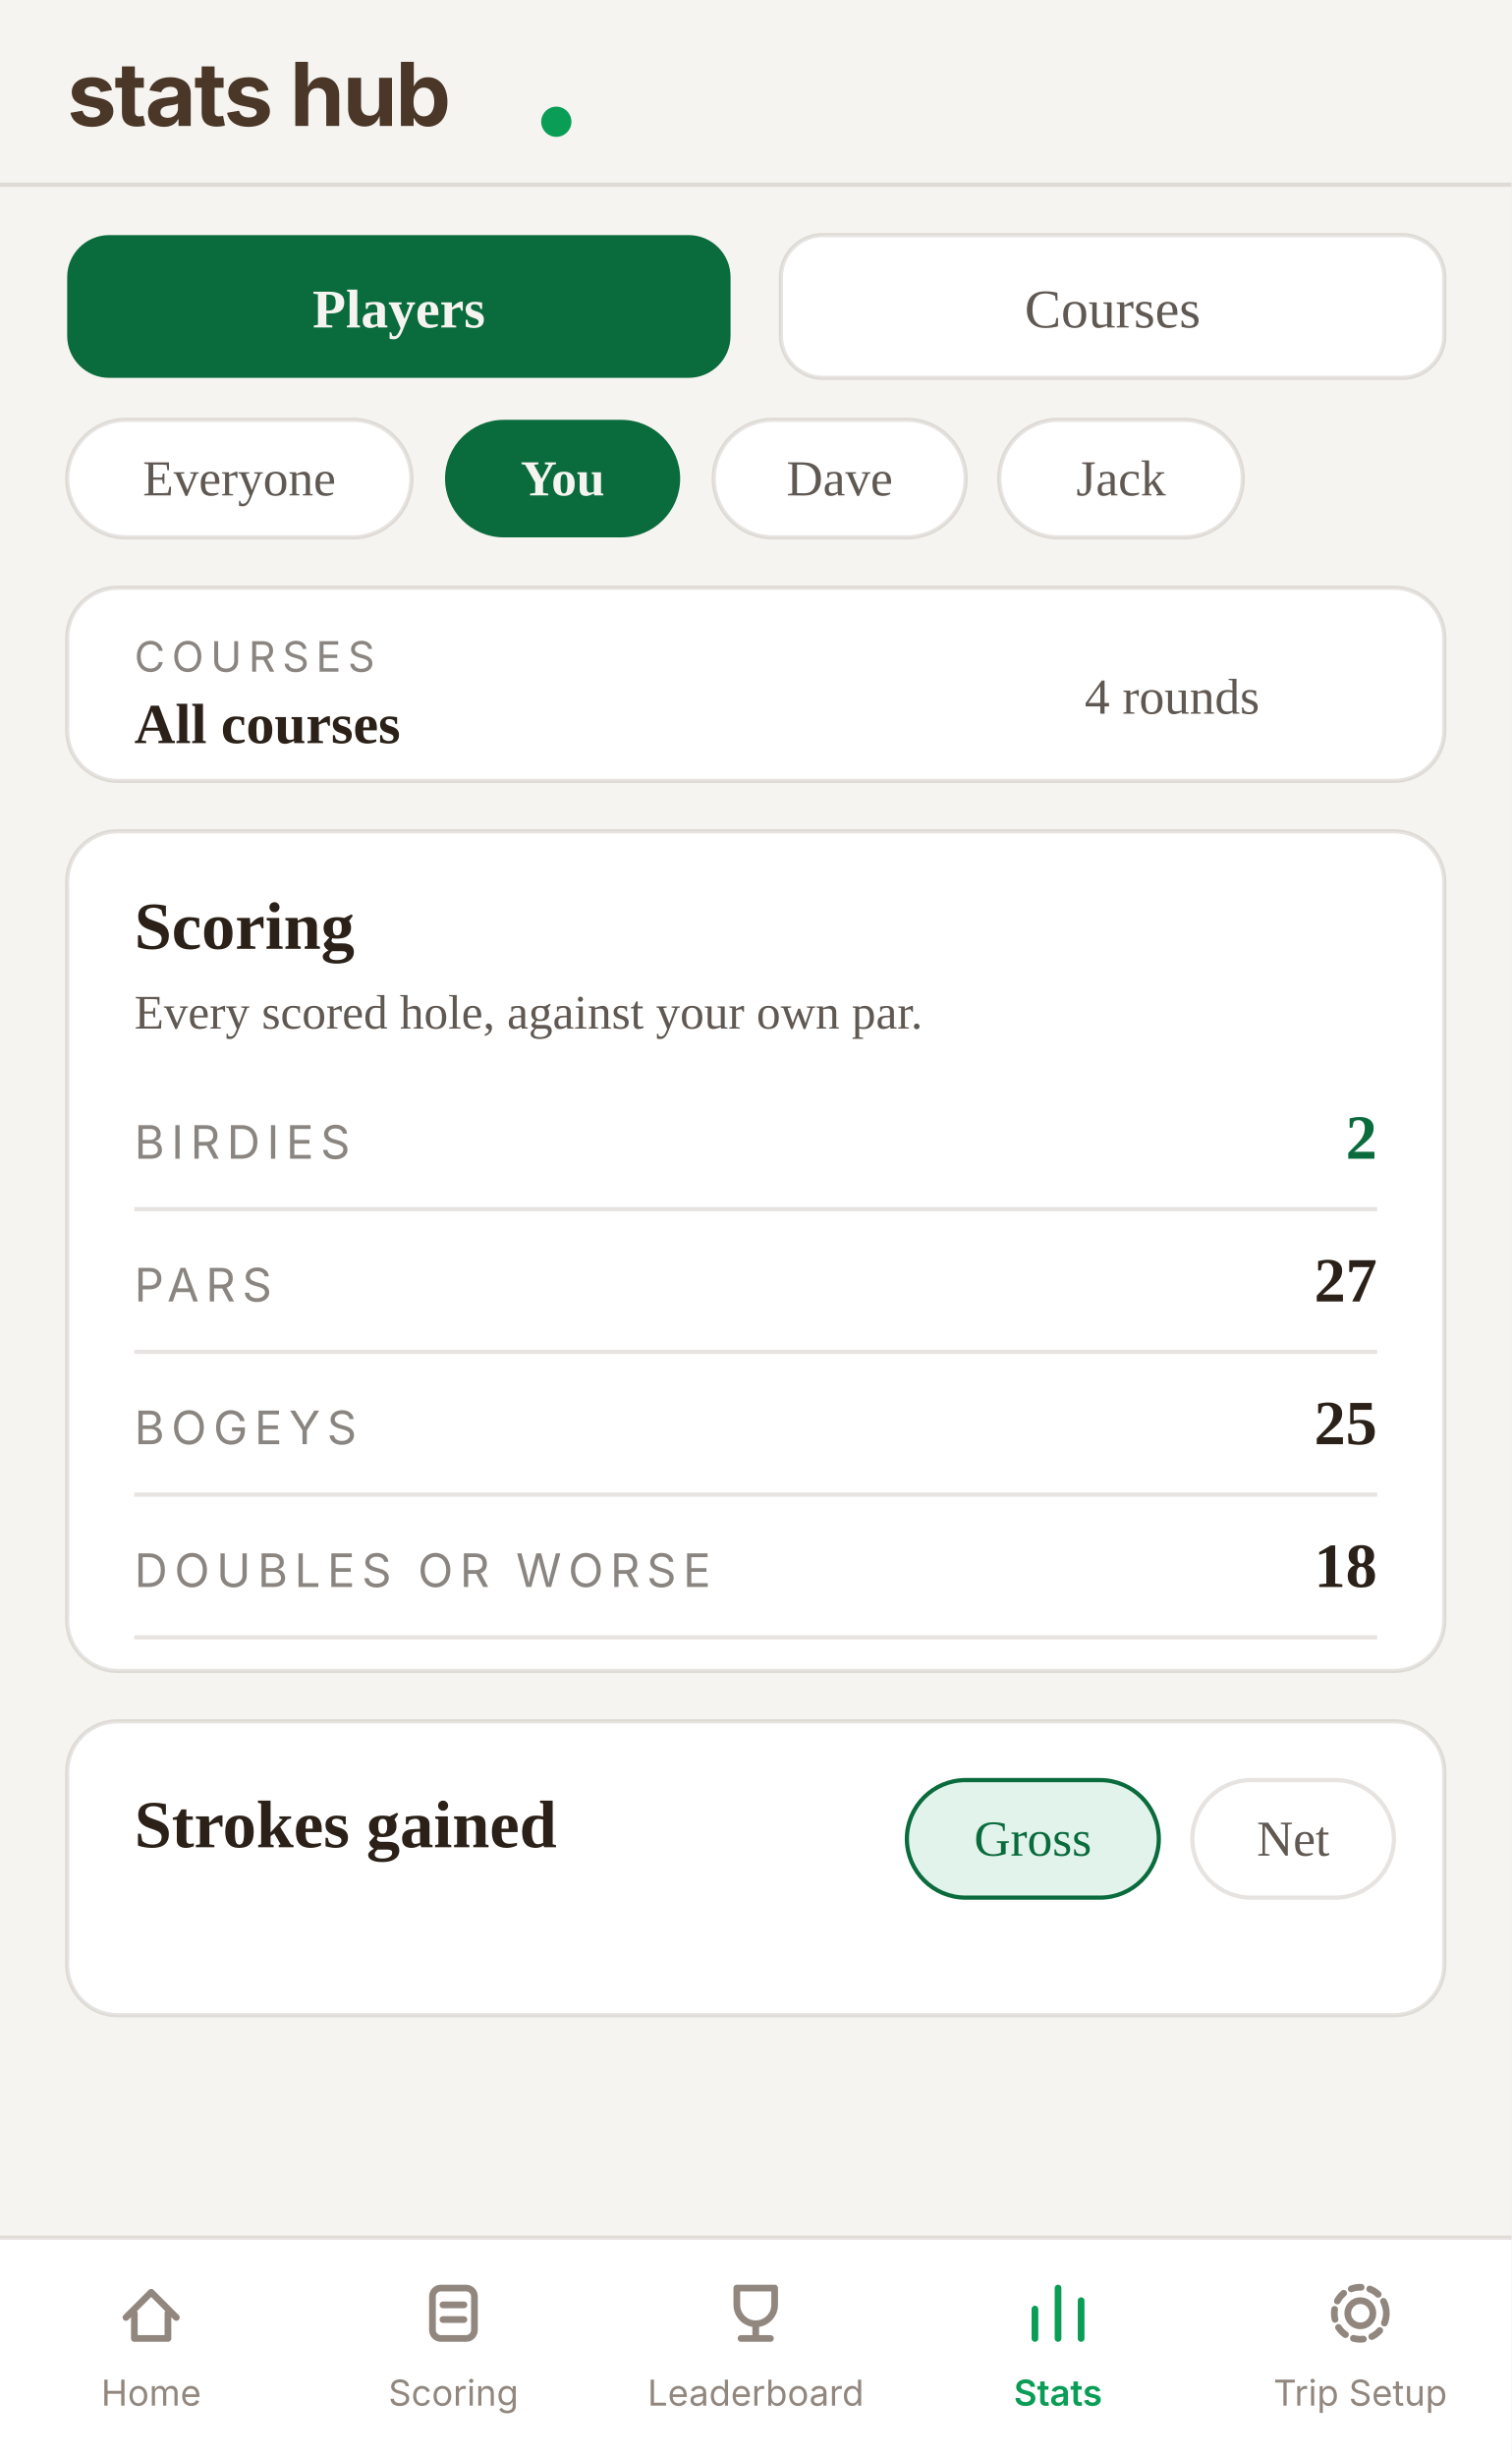
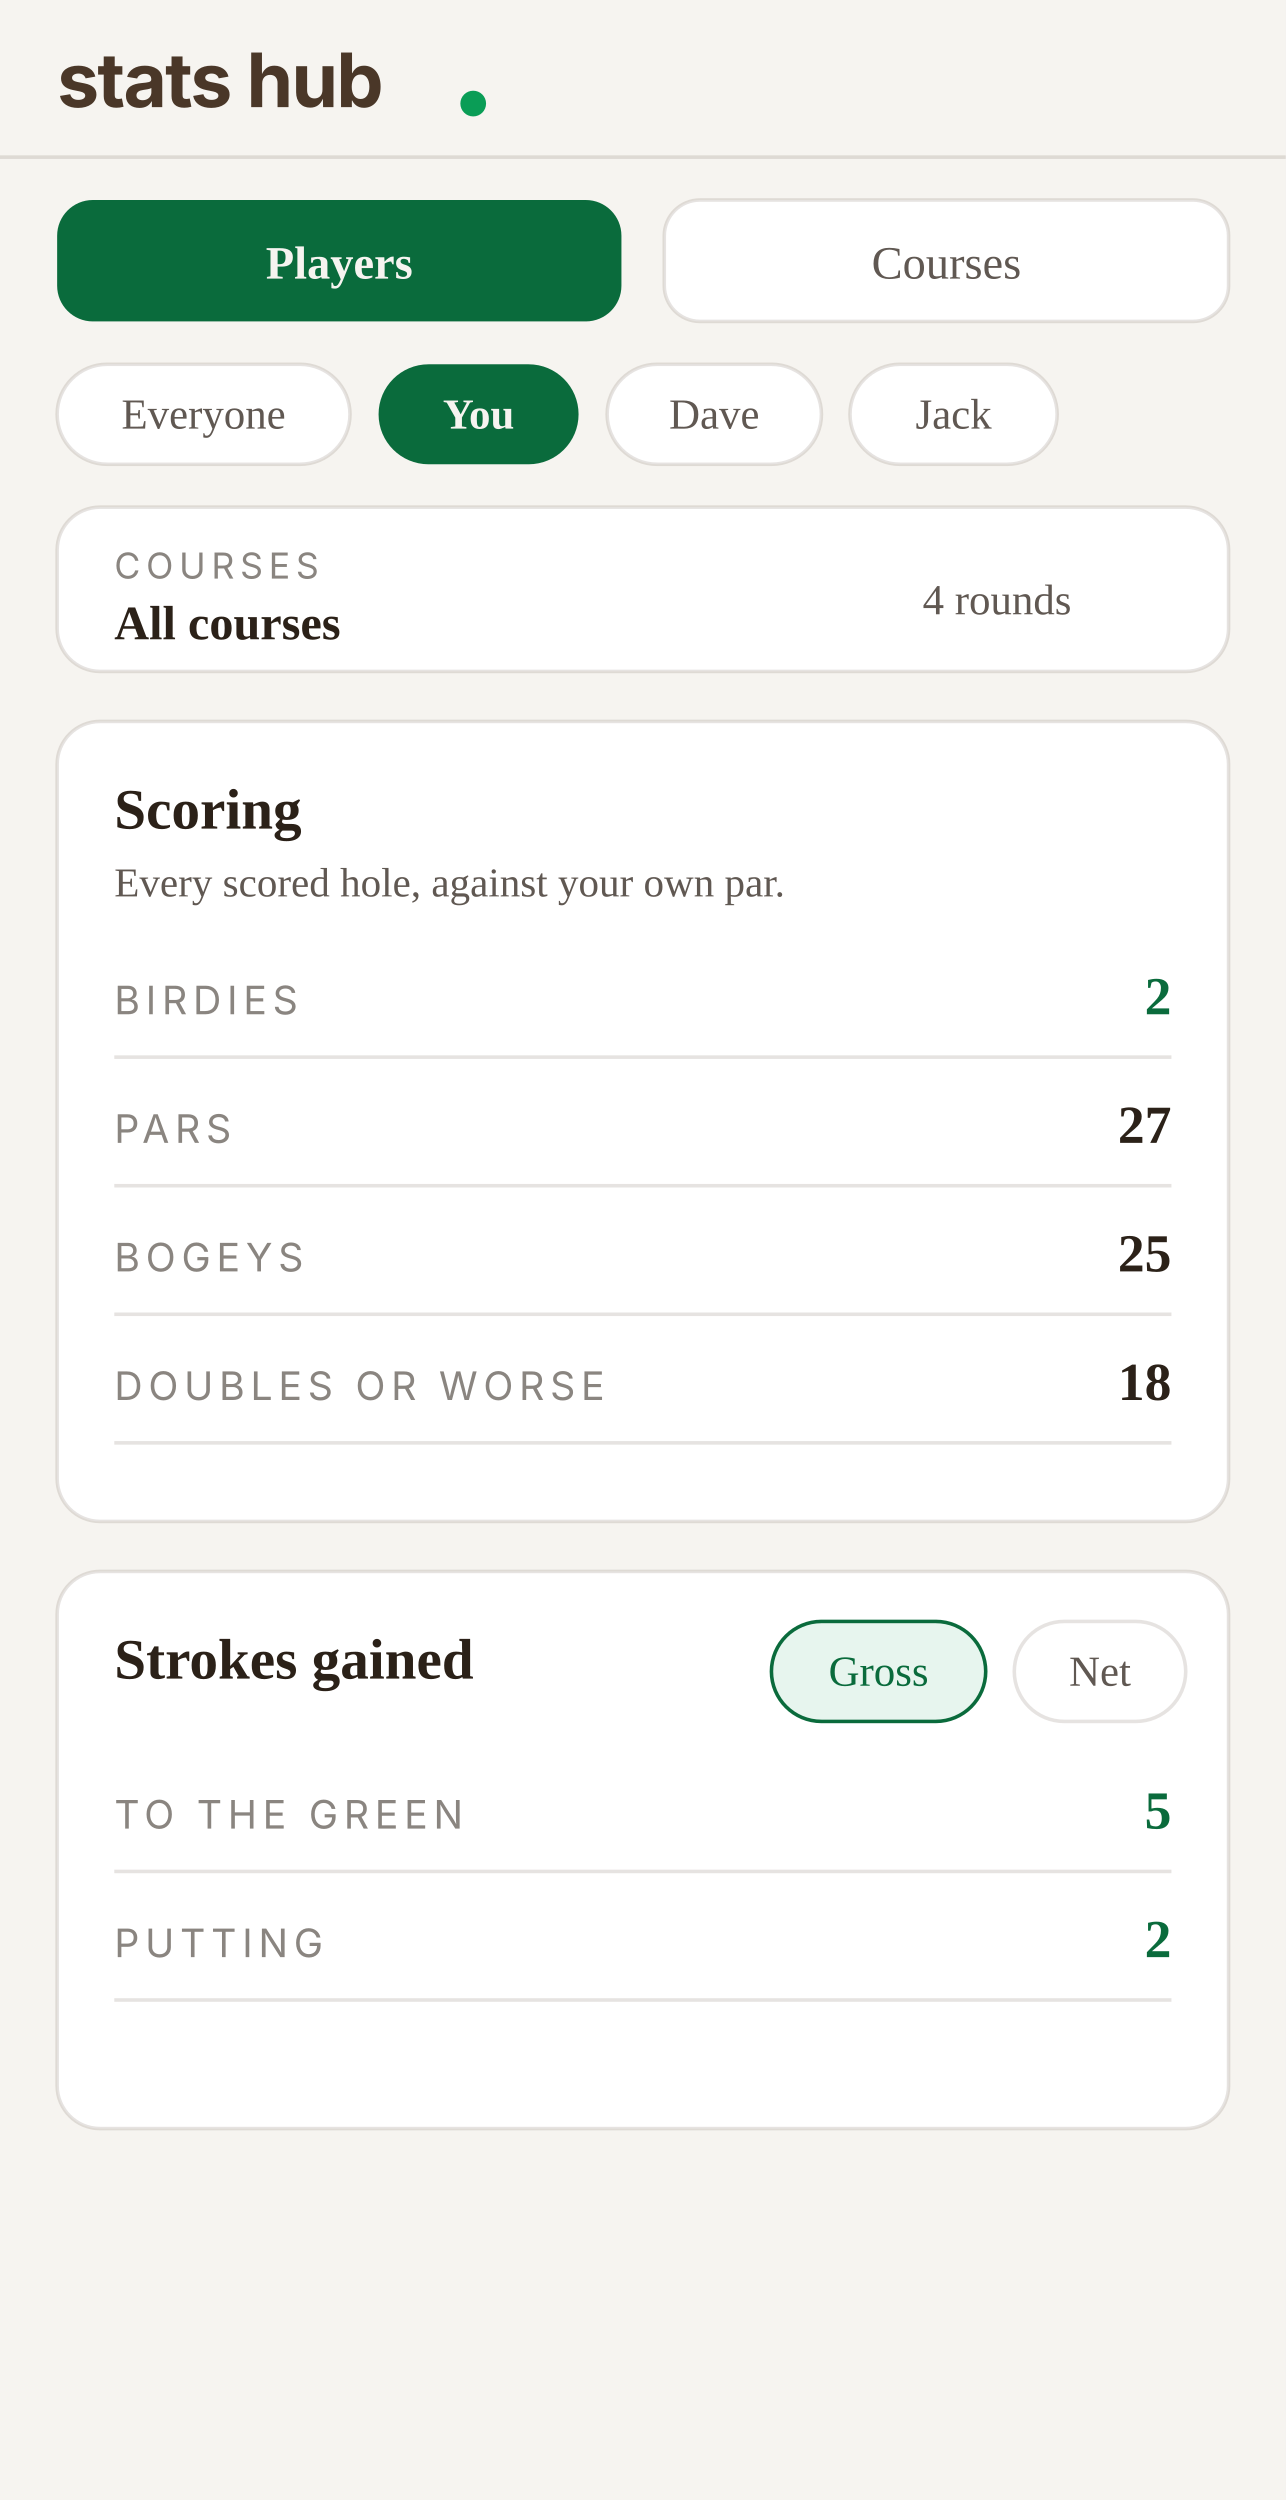
- <svg xmlns="http://www.w3.org/2000/svg" viewBox="0 0 360 585" width="360" height="585">
-   <rect width="360" height="585" fill="#F6F4F0" />
-   <rect width="360" height="44" fill="#F6F4F0" />
+ <svg xmlns="http://www.w3.org/2000/svg" viewBox="0 0 360 700" width="360" height="700">
+   <rect width="360" height="700" fill="#F6F4F0" />
  <text x="16" y="30" font-family="-apple-system,'Segoe UI',system-ui,sans-serif" font-size="21" font-weight="700" fill="#4A3728" letter-spacing="-0.5">stats hub</text>
  <circle cx="132.5" cy="29" r="3.6" fill="#0A9D56" />
  <line x1="0" y1="44" x2="360" y2="44" stroke="rgba(74,55,40,0.14)" />
  <rect x="16" y="56" width="158" height="34" rx="10" fill="#0A6B3C" />
  <text x="95" y="78" font-family="Georgia,'Times New Roman',serif" font-size="13" font-weight="700" fill="#F6F4F0" text-anchor="middle">Players</text>
  <rect x="186" y="56" width="158" height="34" rx="10" fill="#FFFFFF" stroke="rgba(74,55,40,0.14)" />
  <text x="265" y="78" font-family="Georgia,'Times New Roman',serif" font-size="13" font-weight="400" fill="rgba(43,33,24,0.75)" text-anchor="middle">Courses</text>
-   <rect x="16" y="100" width="82" height="28" rx="14" fill="#FFFFFF" stroke="rgba(74,55,40,0.14)" />
-   <text x="57" y="118" font-family="Georgia,'Times New Roman',serif" font-size="12" font-weight="400" fill="rgba(43,33,24,0.75)" text-anchor="middle">Everyone</text>
-   <rect x="106" y="100" width="56" height="28" rx="14" fill="#0A6B3C" />
-   <text x="134" y="118" font-family="Georgia,'Times New Roman',serif" font-size="12" font-weight="700" fill="#F6F4F0" text-anchor="middle">You</text>
-   <rect x="170" y="100" width="60" height="28" rx="14" fill="#FFFFFF" stroke="rgba(74,55,40,0.14)" />
-   <text x="200" y="118" font-family="Georgia,'Times New Roman',serif" font-size="12" font-weight="400" fill="rgba(43,33,24,0.75)" text-anchor="middle">Dave</text>
-   <rect x="238" y="100" width="58" height="28" rx="14" fill="#FFFFFF" stroke="rgba(74,55,40,0.14)" />
-   <text x="267" y="118" font-family="Georgia,'Times New Roman',serif" font-size="12" font-weight="400" fill="rgba(43,33,24,0.75)" text-anchor="middle">Jack</text>
-   <rect x="16" y="140" width="328" height="46" rx="12" fill="#FFFFFF" stroke="rgba(74,55,40,0.14)" />
-   <text x="32" y="160" font-family="-apple-system,'Segoe UI',system-ui,sans-serif" font-size="10" font-weight="400" fill="rgba(43,33,24,0.55)" text-anchor="start" letter-spacing="1.6">COURSES</text>
-   <text x="32" y="177" font-family="Georgia,'Times New Roman',serif" font-size="13.5" font-weight="700" fill="#2B2118" text-anchor="start">All courses</text>
-   <text x="300" y="170" font-family="Georgia,'Times New Roman',serif" font-size="12" font-weight="400" fill="rgba(43,33,24,0.75)" text-anchor="end">4 rounds</text>
-   <rect x="16" y="198" width="328" height="200" rx="12" fill="#FFFFFF" stroke="rgba(74,55,40,0.14)" />
-   <text x="32" y="226" font-family="Georgia,'Times New Roman',serif" font-size="16" font-weight="700" fill="#2B2118" text-anchor="start">Scoring</text>
-   <text x="32" y="245" font-family="Georgia,'Times New Roman',serif" font-size="11.5" font-weight="400" fill="rgba(43,33,24,0.75)" text-anchor="start">Every scored hole, against your own par.</text>
-   <text x="32" y="276" font-family="-apple-system,'Segoe UI',system-ui,sans-serif" font-size="11" font-weight="400" fill="rgba(43,33,24,0.55)" text-anchor="start" letter-spacing="1.6">BIRDIES</text>
-   <text x="328" y="276" font-family="Georgia,'Times New Roman',serif" font-size="15" font-weight="700" fill="#0A6B3C" text-anchor="end">2</text>
-   <line x1="32" y1="288" x2="328" y2="288" stroke="rgba(74,55,40,0.14)" />
-   <text x="32" y="310" font-family="-apple-system,'Segoe UI',system-ui,sans-serif" font-size="11" font-weight="400" fill="rgba(43,33,24,0.55)" text-anchor="start" letter-spacing="1.6">PARS</text>
-   <text x="328" y="310" font-family="Georgia,'Times New Roman',serif" font-size="15" font-weight="700" fill="#2B2118" text-anchor="end">27</text>
-   <line x1="32" y1="322" x2="328" y2="322" stroke="rgba(74,55,40,0.14)" />
-   <text x="32" y="344" font-family="-apple-system,'Segoe UI',system-ui,sans-serif" font-size="11" font-weight="400" fill="rgba(43,33,24,0.55)" text-anchor="start" letter-spacing="1.6">BOGEYS</text>
-   <text x="328" y="344" font-family="Georgia,'Times New Roman',serif" font-size="15" font-weight="700" fill="#2B2118" text-anchor="end">25</text>
-   <line x1="32" y1="356" x2="328" y2="356" stroke="rgba(74,55,40,0.14)" />
-   <text x="32" y="378" font-family="-apple-system,'Segoe UI',system-ui,sans-serif" font-size="11" font-weight="400" fill="rgba(43,33,24,0.55)" text-anchor="start" letter-spacing="1.6">DOUBLES OR WORSE</text>
-   <text x="328" y="378" font-family="Georgia,'Times New Roman',serif" font-size="15" font-weight="700" fill="#2B2118" text-anchor="end">18</text>
-   <line x1="32" y1="390" x2="328" y2="390" stroke="rgba(74,55,40,0.14)" />
-   <rect x="16" y="410" width="328" height="70" rx="12" fill="#FFFFFF" stroke="rgba(74,55,40,0.14)" />
-   <text x="32" y="440" font-family="Georgia,'Times New Roman',serif" font-size="16" font-weight="700" fill="#2B2118" text-anchor="start">Strokes gained</text>
-   <rect x="216" y="424" width="60" height="28" rx="14" fill="rgba(10,157,86,0.12)" stroke="#0A6B3C" />
-   <text x="246" y="442" font-family="Georgia,'Times New Roman',serif" font-size="12" font-weight="400" fill="#0A6B3C" text-anchor="middle">Gross</text>
-   <rect x="284" y="424" width="48" height="28" rx="14" fill="#FFFFFF" stroke="rgba(74,55,40,0.14)" />
-   <text x="308" y="442" font-family="Georgia,'Times New Roman',serif" font-size="12" font-weight="400" fill="rgba(43,33,24,0.75)" text-anchor="middle">Net</text>
-   <rect y="533" width="360" height="52" fill="#FFFFFF" />
-   <line x1="0" y1="533" x2="360" y2="533" stroke="rgba(74,55,40,0.14)" />
-   <path d="M30 552 L36 546 L42 552 M32 551 V557 H40 V551" stroke="rgba(74,55,40,0.6)" stroke-width="1.6" fill="none" stroke-linecap="round" stroke-linejoin="round" />
-   <text x="36" y="573" text-anchor="middle" font-family="-apple-system,'Segoe UI',system-ui,sans-serif" font-size="8.5" font-weight="400" fill="rgba(74,55,40,0.6)">Home</text>
-   <rect x="103" y="545" width="10" height="12" rx="2" stroke="rgba(74,55,40,0.6)" stroke-width="1.6" fill="none" stroke-linecap="round" stroke-linejoin="round" />
-   <line x1="105.5" y1="549" x2="110.5" y2="549" stroke="rgba(74,55,40,0.6)" stroke-width="1.6" fill="none" stroke-linecap="round" stroke-linejoin="round" />
-   <line x1="105.5" y1="552.5" x2="110.5" y2="552.5" stroke="rgba(74,55,40,0.6)" stroke-width="1.6" fill="none" stroke-linecap="round" stroke-linejoin="round" />
-   <text x="108" y="573" text-anchor="middle" font-family="-apple-system,'Segoe UI',system-ui,sans-serif" font-size="8.5" font-weight="400" fill="rgba(74,55,40,0.6)">Scoring</text>
-   <path d="M175.5 545 H184.5 V549 A4.5 4.5 0 0 1 175.5 549 Z M180 553.5 V556 M176.5 557 H183.5" stroke="rgba(74,55,40,0.6)" stroke-width="1.6" fill="none" stroke-linecap="round" stroke-linejoin="round" />
-   <text x="180" y="573" text-anchor="middle" font-family="-apple-system,'Segoe UI',system-ui,sans-serif" font-size="8.5" font-weight="400" fill="rgba(74,55,40,0.6)">Leaderboard</text>
-   <path d="M246.5 557 V550 M252 557 V545 M257.5 557 V548" stroke="#0A9D56" stroke-width="1.6" fill="none" stroke-linecap="round" stroke-linejoin="round" />
-   <text x="252" y="573" text-anchor="middle" font-family="-apple-system,'Segoe UI',system-ui,sans-serif" font-size="8.5" font-weight="600" fill="#0A9D56">Stats</text>
-   <circle cx="324" cy="551" r="3" stroke="rgba(74,55,40,0.6)" stroke-width="1.6" fill="none" stroke-linecap="round" stroke-linejoin="round" />
-   <circle cx="324" cy="551" r="6.2" stroke="rgba(74,55,40,0.6)" stroke-width="1.6" fill="none" stroke-linecap="round" stroke-linejoin="round" stroke-dasharray="2.4 2.1" />
-   <text x="324" y="573" text-anchor="middle" font-family="-apple-system,'Segoe UI',system-ui,sans-serif" font-size="8.5" font-weight="400" fill="rgba(74,55,40,0.6)">Trip Setup</text>
+   <rect x="16" y="102" width="82" height="28" rx="14" fill="#FFFFFF" stroke="rgba(74,55,40,0.14)" />
+   <text x="57" y="120" font-family="Georgia,'Times New Roman',serif" font-size="12" font-weight="400" fill="rgba(43,33,24,0.75)" text-anchor="middle">Everyone</text>
+   <rect x="106" y="102" width="56" height="28" rx="14" fill="#0A6B3C" />
+   <text x="134" y="120" font-family="Georgia,'Times New Roman',serif" font-size="12" font-weight="700" fill="#F6F4F0" text-anchor="middle">You</text>
+   <rect x="170" y="102" width="60" height="28" rx="14" fill="#FFFFFF" stroke="rgba(74,55,40,0.14)" />
+   <text x="200" y="120" font-family="Georgia,'Times New Roman',serif" font-size="12" font-weight="400" fill="rgba(43,33,24,0.75)" text-anchor="middle">Dave</text>
+   <rect x="238" y="102" width="58" height="28" rx="14" fill="#FFFFFF" stroke="rgba(74,55,40,0.14)" />
+   <text x="267" y="120" font-family="Georgia,'Times New Roman',serif" font-size="12" font-weight="400" fill="rgba(43,33,24,0.75)" text-anchor="middle">Jack</text>
+   <rect x="16" y="142" width="328" height="46" rx="12" fill="#FFFFFF" stroke="rgba(74,55,40,0.14)" />
+   <text x="32" y="162" font-family="-apple-system,'Segoe UI',system-ui,sans-serif" font-size="10" font-weight="400" fill="rgba(43,33,24,0.55)" text-anchor="start" letter-spacing="1.6">COURSES</text>
+   <text x="32" y="179" font-family="Georgia,'Times New Roman',serif" font-size="13.5" font-weight="700" fill="#2B2118" text-anchor="start">All courses</text>
+   <text x="300" y="172" font-family="Georgia,'Times New Roman',serif" font-size="12" font-weight="400" fill="rgba(43,33,24,0.75)" text-anchor="end">4 rounds</text>
+   <rect x="16" y="202" width="328" height="224" rx="12" fill="#FFFFFF" stroke="rgba(74,55,40,0.14)" />
+   <text x="32" y="232" font-family="Georgia,'Times New Roman',serif" font-size="16" font-weight="700" fill="#2B2118" text-anchor="start">Scoring</text>
+   <text x="32" y="251" font-family="Georgia,'Times New Roman',serif" font-size="11.5" font-weight="400" fill="rgba(43,33,24,0.75)" text-anchor="start">Every scored hole, against your own par.</text>
+   <text x="32" y="284" font-family="-apple-system,'Segoe UI',system-ui,sans-serif" font-size="11" font-weight="400" fill="rgba(43,33,24,0.55)" text-anchor="start" letter-spacing="1.6">BIRDIES</text>
+   <text x="328" y="284" font-family="Georgia,'Times New Roman',serif" font-size="15" font-weight="700" fill="#0A6B3C" text-anchor="end">2</text>
+   <line x1="32" y1="296" x2="328" y2="296" stroke="rgba(74,55,40,0.14)" />
+   <text x="32" y="320" font-family="-apple-system,'Segoe UI',system-ui,sans-serif" font-size="11" font-weight="400" fill="rgba(43,33,24,0.55)" text-anchor="start" letter-spacing="1.6">PARS</text>
+   <text x="328" y="320" font-family="Georgia,'Times New Roman',serif" font-size="15" font-weight="700" fill="#2B2118" text-anchor="end">27</text>
+   <line x1="32" y1="332" x2="328" y2="332" stroke="rgba(74,55,40,0.14)" />
+   <text x="32" y="356" font-family="-apple-system,'Segoe UI',system-ui,sans-serif" font-size="11" font-weight="400" fill="rgba(43,33,24,0.55)" text-anchor="start" letter-spacing="1.6">BOGEYS</text>
+   <text x="328" y="356" font-family="Georgia,'Times New Roman',serif" font-size="15" font-weight="700" fill="#2B2118" text-anchor="end">25</text>
+   <line x1="32" y1="368" x2="328" y2="368" stroke="rgba(74,55,40,0.14)" />
+   <text x="32" y="392" font-family="-apple-system,'Segoe UI',system-ui,sans-serif" font-size="11" font-weight="400" fill="rgba(43,33,24,0.55)" text-anchor="start" letter-spacing="1.6">DOUBLES OR WORSE</text>
+   <text x="328" y="392" font-family="Georgia,'Times New Roman',serif" font-size="15" font-weight="700" fill="#2B2118" text-anchor="end">18</text>
+   <line x1="32" y1="404" x2="328" y2="404" stroke="rgba(74,55,40,0.14)" />
+   <rect x="16" y="440" width="328" height="156" rx="12" fill="#FFFFFF" stroke="rgba(74,55,40,0.14)" />
+   <text x="32" y="470" font-family="Georgia,'Times New Roman',serif" font-size="16" font-weight="700" fill="#2B2118" text-anchor="start">Strokes gained</text>
+   <rect x="216" y="454" width="60" height="28" rx="14" fill="rgba(10,157,86,0.10)" stroke="#0A6B3C" />
+   <text x="246" y="472" font-family="Georgia,'Times New Roman',serif" font-size="12" font-weight="400" fill="#0A6B3C" text-anchor="middle">Gross</text>
+   <rect x="284" y="454" width="48" height="28" rx="14" fill="#FFFFFF" stroke="rgba(74,55,40,0.14)" />
+   <text x="308" y="472" font-family="Georgia,'Times New Roman',serif" font-size="12" font-weight="400" fill="rgba(43,33,24,0.75)" text-anchor="middle">Net</text>
+   <text x="32" y="512" font-family="-apple-system,'Segoe UI',system-ui,sans-serif" font-size="11" font-weight="400" fill="rgba(43,33,24,0.55)" text-anchor="start" letter-spacing="1.6">TO THE GREEN</text>
+   <text x="328" y="512" font-family="Georgia,'Times New Roman',serif" font-size="15" font-weight="700" fill="#0A6B3C" text-anchor="end">5</text>
+   <line x1="32" y1="524" x2="328" y2="524" stroke="rgba(74,55,40,0.14)" />
+   <text x="32" y="548" font-family="-apple-system,'Segoe UI',system-ui,sans-serif" font-size="11" font-weight="400" fill="rgba(43,33,24,0.55)" text-anchor="start" letter-spacing="1.6">PUTTING</text>
+   <text x="328" y="548" font-family="Georgia,'Times New Roman',serif" font-size="15" font-weight="700" fill="#0A6B3C" text-anchor="end">2</text>
+   <line x1="32" y1="560" x2="328" y2="560" stroke="rgba(74,55,40,0.14)" />
</svg>
